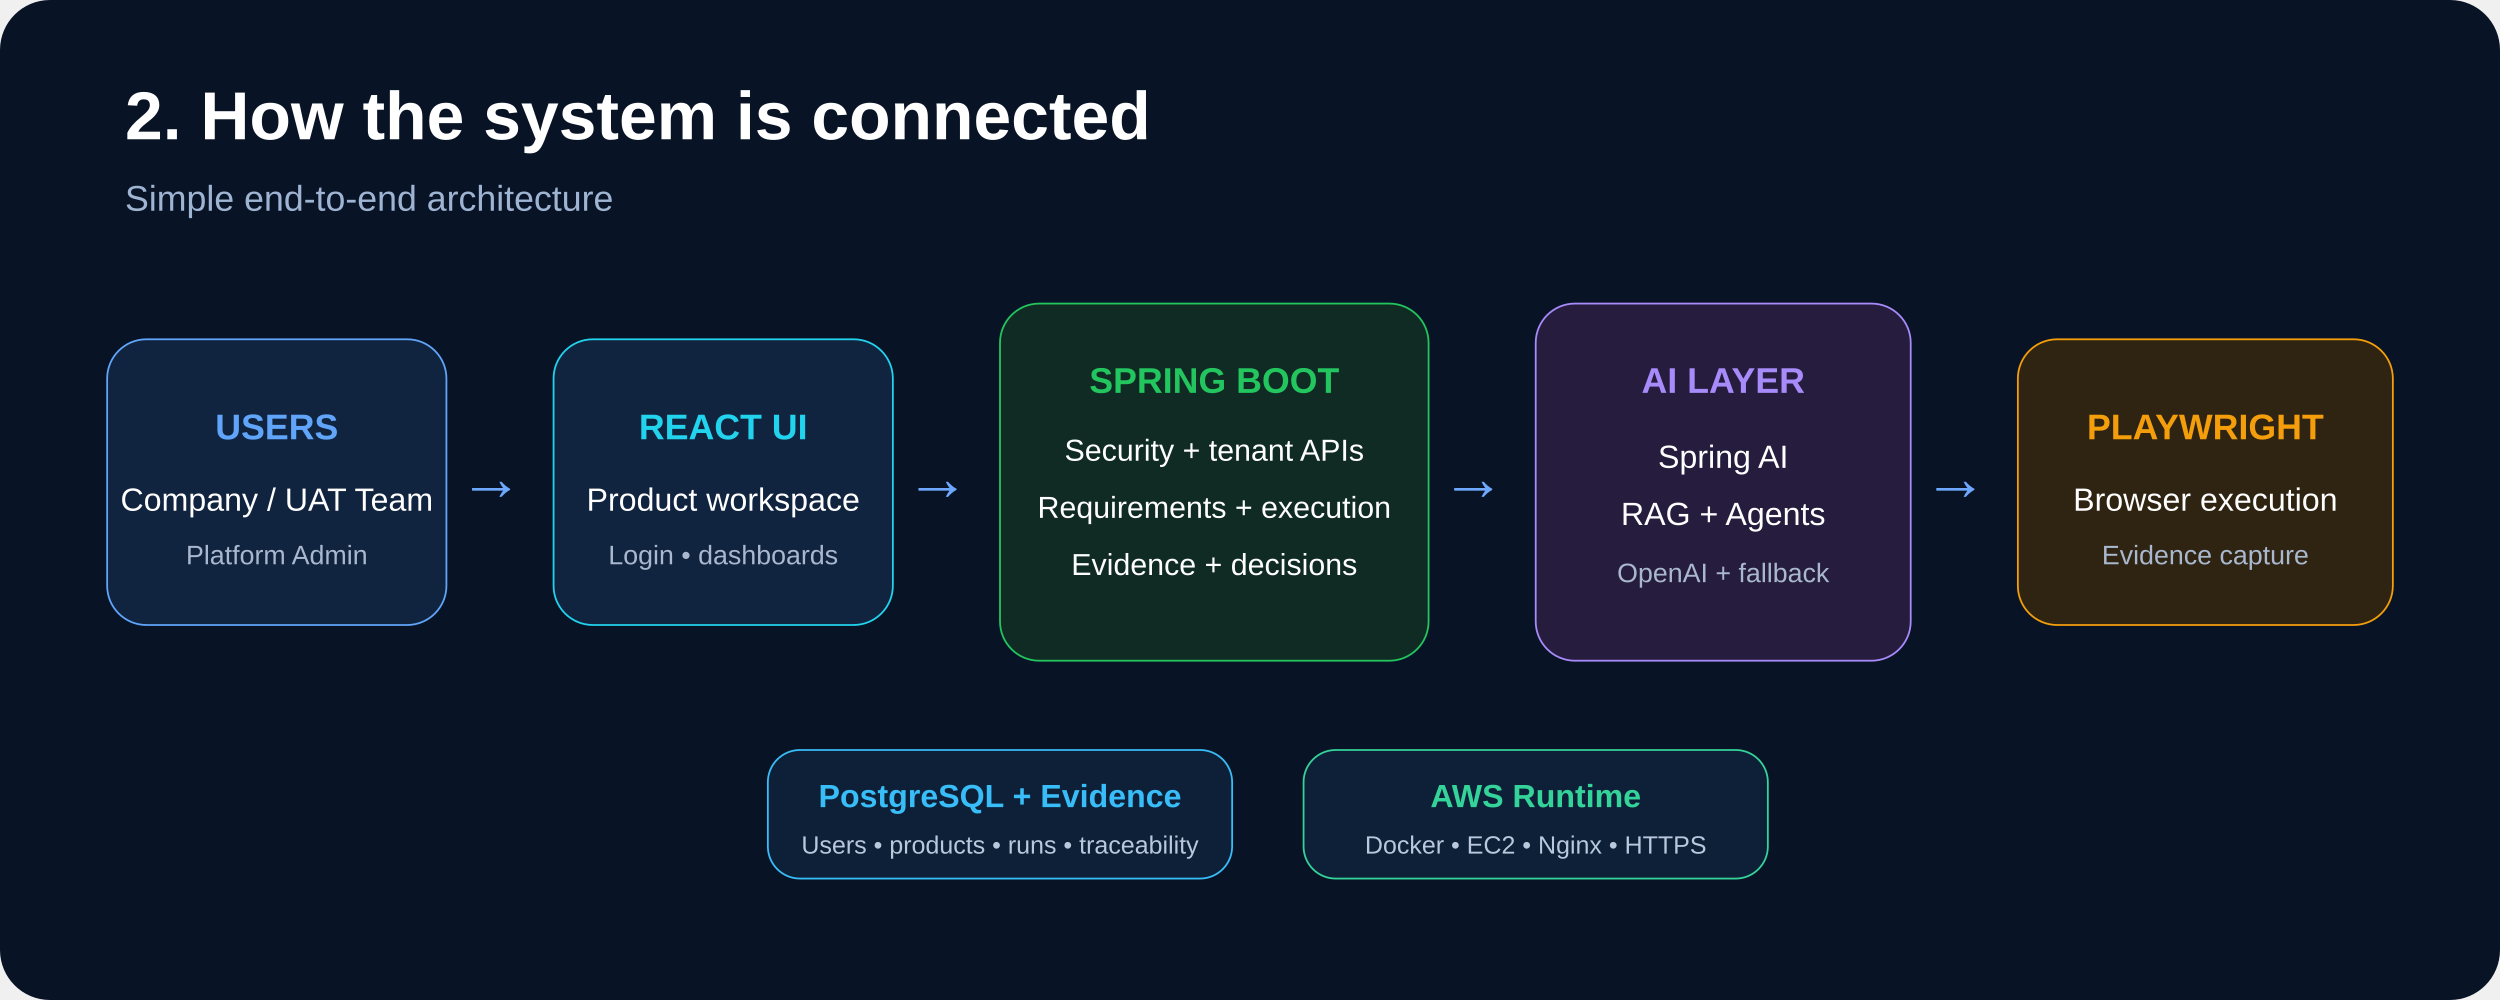
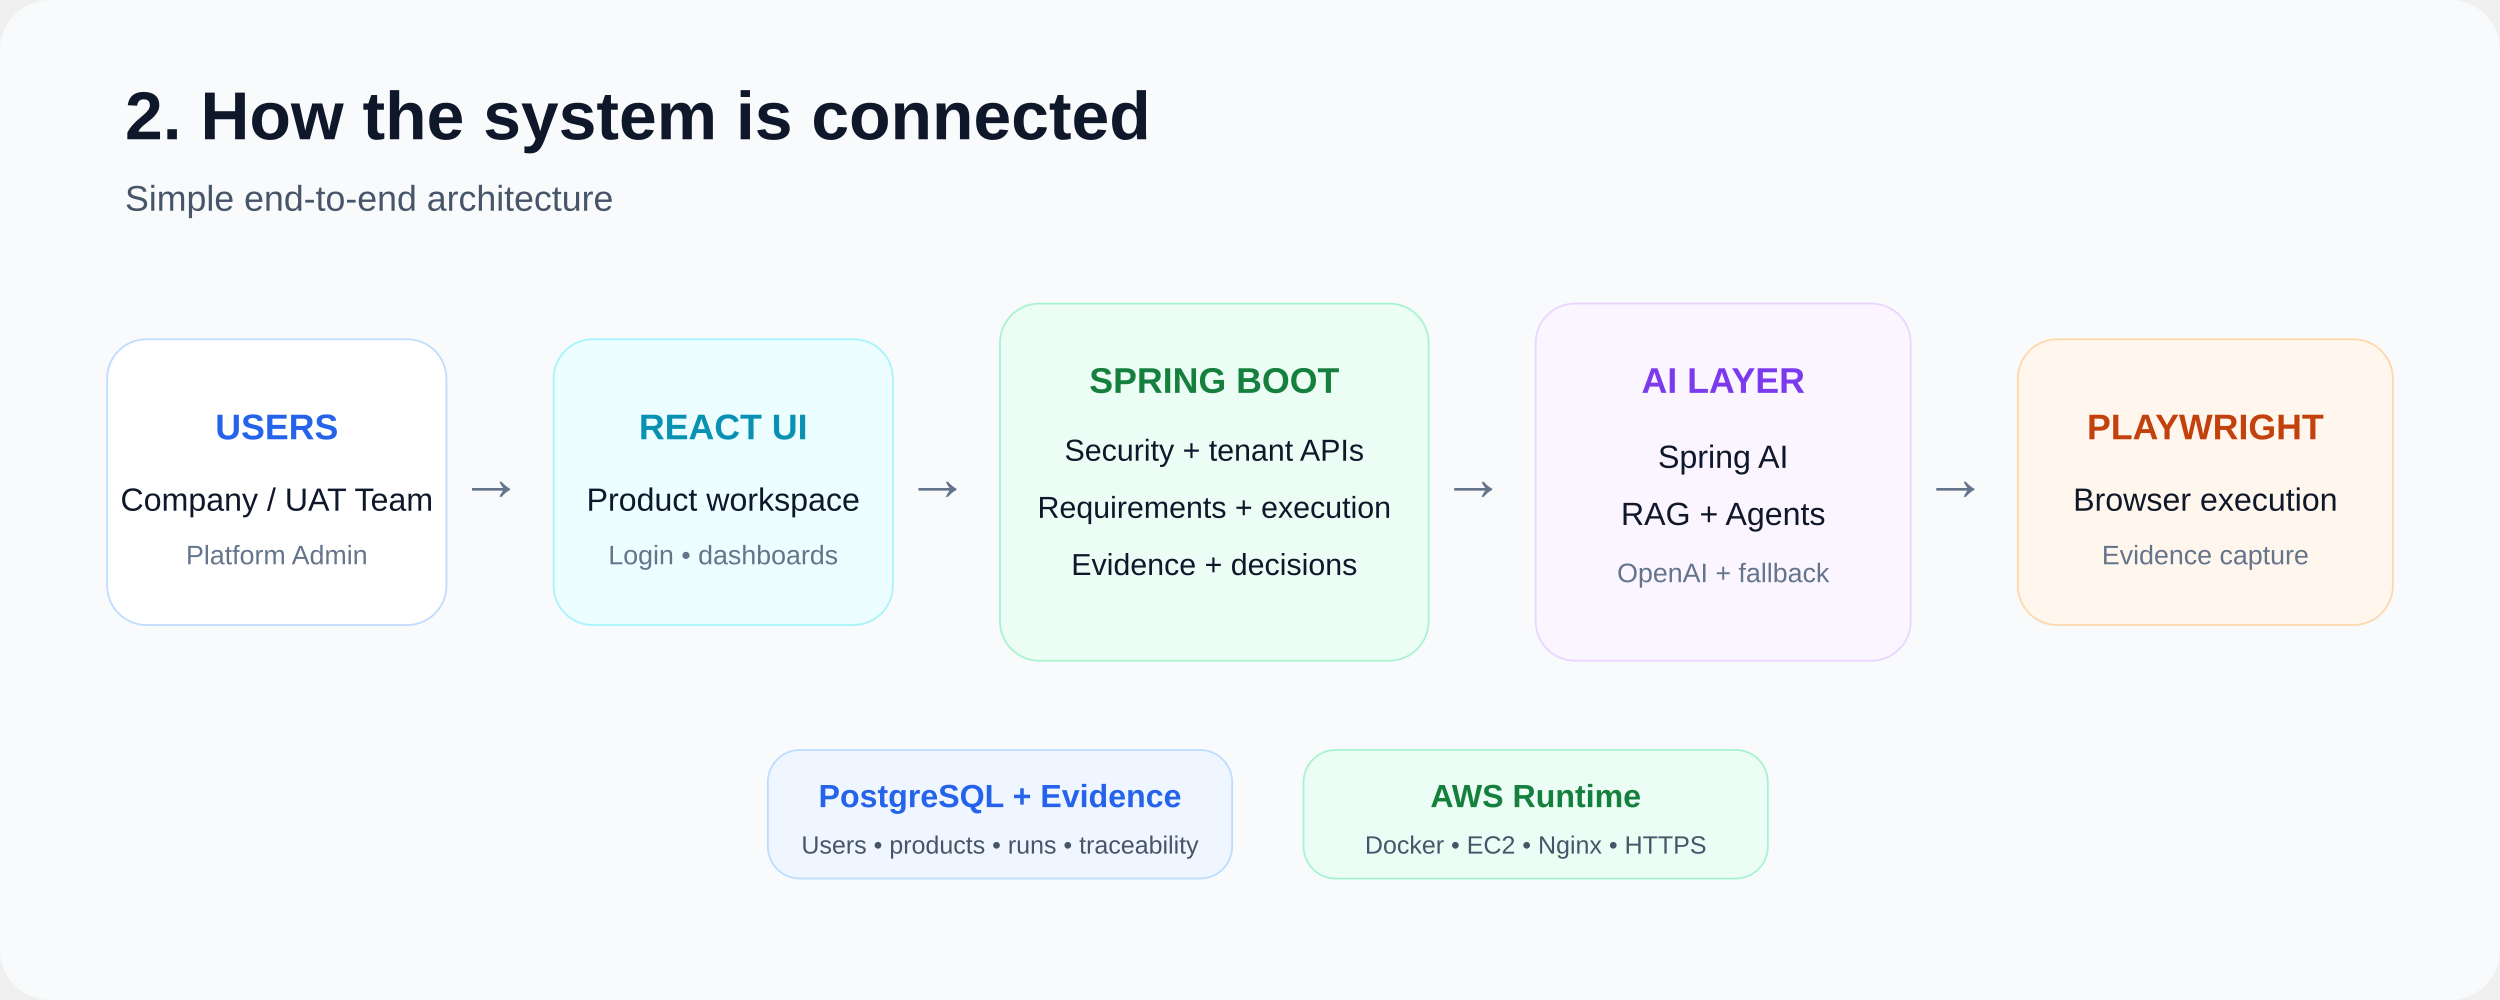
<svg xmlns="http://www.w3.org/2000/svg" width="1400" height="560" viewBox="0 0 1400 560">
-   <rect width="1400" height="560" rx="28" fill="#081426" />
-   <text x="70" y="78" fill="#ffffff" font-family="Arial,sans-serif" font-size="38" font-weight="700">2. How the system is connected</text>
-   <text x="70" y="118" fill="#9fb4d3" font-family="Arial,sans-serif" font-size="20">Simple end-to-end architecture</text>
+   <rect width="1400" height="560" rx="28" fill="#f8fafc" />
+   <text x="70" y="78" fill="#0f172a" font-family="Arial,sans-serif" font-size="38" font-weight="700">2. How the system is connected</text>
+   <text x="70" y="118" fill="#475569" font-family="Arial,sans-serif" font-size="20">Simple end-to-end architecture</text>
  <g font-family="Arial,sans-serif" text-anchor="middle">
    <g transform="translate(60 190)">
-       <rect width="190" height="160" rx="22" fill="#10233f" stroke="#60a5fa" />
-       <text x="95" y="56" fill="#60a5fa" font-size="20" font-weight="700">USERS</text>
-       <text x="95" y="96" fill="#fff" font-size="18">Company / UAT Team</text>
-       <text x="95" y="126" fill="#a9b8ce" font-size="15">Platform Admin</text>
+       <rect width="190" height="160" rx="22" fill="#ffffff" stroke="#bfdbfe" />
+       <text x="95" y="56" fill="#2563eb" font-size="20" font-weight="700">USERS</text>
+       <text x="95" y="96" fill="#0f172a" font-size="18">Company / UAT Team</text>
+       <text x="95" y="126" fill="#64748b" font-size="15">Platform Admin</text>
    </g>
-     <text x="275" y="280" fill="#6ea8fe" font-size="36">→</text>
+     <text x="275" y="280" fill="#64748b" font-size="36">→</text>
    <g transform="translate(310 190)">
-       <rect width="190" height="160" rx="22" fill="#10233f" stroke="#22d3ee" />
-       <text x="95" y="56" fill="#22d3ee" font-size="20" font-weight="700">REACT UI</text>
-       <text x="95" y="96" fill="#fff" font-size="18">Product workspace</text>
-       <text x="95" y="126" fill="#a9b8ce" font-size="15">Login • dashboards</text>
+       <rect width="190" height="160" rx="22" fill="#ecfeff" stroke="#a5f3fc" />
+       <text x="95" y="56" fill="#0891b2" font-size="20" font-weight="700">REACT UI</text>
+       <text x="95" y="96" fill="#0f172a" font-size="18">Product workspace</text>
+       <text x="95" y="126" fill="#64748b" font-size="15">Login • dashboards</text>
    </g>
-     <text x="525" y="280" fill="#6ea8fe" font-size="36">→</text>
+     <text x="525" y="280" fill="#64748b" font-size="36">→</text>
    <g transform="translate(560 170)">
-       <rect width="240" height="200" rx="22" fill="#102b23" stroke="#22c55e" />
-       <text x="120" y="50" fill="#22c55e" font-size="20" font-weight="700">SPRING BOOT</text>
-       <text x="120" y="88" fill="#fff" font-size="17">Security + tenant APIs</text>
-       <text x="120" y="120" fill="#fff" font-size="17">Requirements + execution</text>
-       <text x="120" y="152" fill="#fff" font-size="17">Evidence + decisions</text>
+       <rect width="240" height="200" rx="22" fill="#ecfdf5" stroke="#a7f3d0" />
+       <text x="120" y="50" fill="#15803d" font-size="20" font-weight="700">SPRING BOOT</text>
+       <text x="120" y="88" fill="#0f172a" font-size="17">Security + tenant APIs</text>
+       <text x="120" y="120" fill="#0f172a" font-size="17">Requirements + execution</text>
+       <text x="120" y="152" fill="#0f172a" font-size="17">Evidence + decisions</text>
    </g>
-     <text x="825" y="280" fill="#6ea8fe" font-size="36">→</text>
+     <text x="825" y="280" fill="#64748b" font-size="36">→</text>
    <g transform="translate(860 170)">
-       <rect width="210" height="200" rx="22" fill="#261c3d" stroke="#a78bfa" />
-       <text x="105" y="50" fill="#a78bfa" font-size="20" font-weight="700">AI LAYER</text>
-       <text x="105" y="92" fill="#fff" font-size="18">Spring AI</text>
-       <text x="105" y="124" fill="#fff" font-size="18">RAG + Agents</text>
-       <text x="105" y="156" fill="#a9b8ce" font-size="15">OpenAI + fallback</text>
+       <rect width="210" height="200" rx="22" fill="#faf5ff" stroke="#e9d5ff" />
+       <text x="105" y="50" fill="#7c3aed" font-size="20" font-weight="700">AI LAYER</text>
+       <text x="105" y="92" fill="#0f172a" font-size="18">Spring AI</text>
+       <text x="105" y="124" fill="#0f172a" font-size="18">RAG + Agents</text>
+       <text x="105" y="156" fill="#64748b" font-size="15">OpenAI + fallback</text>
    </g>
-     <text x="1095" y="280" fill="#6ea8fe" font-size="36">→</text>
+     <text x="1095" y="280" fill="#64748b" font-size="36">→</text>
    <g transform="translate(1130 190)">
-       <rect width="210" height="160" rx="22" fill="#2f2411" stroke="#f59e0b" />
-       <text x="105" y="56" fill="#f59e0b" font-size="20" font-weight="700">PLAYWRIGHT</text>
-       <text x="105" y="96" fill="#fff" font-size="18">Browser execution</text>
-       <text x="105" y="126" fill="#a9b8ce" font-size="15">Evidence capture</text>
+       <rect width="210" height="160" rx="22" fill="#fff7ed" stroke="#fed7aa" />
+       <text x="105" y="56" fill="#c2410c" font-size="20" font-weight="700">PLAYWRIGHT</text>
+       <text x="105" y="96" fill="#0f172a" font-size="18">Browser execution</text>
+       <text x="105" y="126" fill="#64748b" font-size="15">Evidence capture</text>
    </g>
  </g>
  <g font-family="Arial,sans-serif" text-anchor="middle">
-     <rect x="430" y="420" width="260" height="72" rx="18" fill="#0d2038" stroke="#38bdf8" />
-     <text x="560" y="452" fill="#38bdf8" font-size="18" font-weight="700">PostgreSQL + Evidence</text>
-     <text x="560" y="478" fill="#b9c8dc" font-size="14">Users • products • runs • traceability</text>
-     <rect x="730" y="420" width="260" height="72" rx="18" fill="#0d2038" stroke="#34d399" />
-     <text x="860" y="452" fill="#34d399" font-size="18" font-weight="700">AWS Runtime</text>
-     <text x="860" y="478" fill="#b9c8dc" font-size="14">Docker • EC2 • Nginx • HTTPS</text>
+     <rect x="430" y="420" width="260" height="72" rx="18" fill="#eff6ff" stroke="#bfdbfe" />
+     <text x="560" y="452" fill="#2563eb" font-size="18" font-weight="700">PostgreSQL + Evidence</text>
+     <text x="560" y="478" fill="#475569" font-size="14">Users • products • runs • traceability</text>
+     <rect x="730" y="420" width="260" height="72" rx="18" fill="#ecfdf5" stroke="#a7f3d0" />
+     <text x="860" y="452" fill="#15803d" font-size="18" font-weight="700">AWS Runtime</text>
+     <text x="860" y="478" fill="#475569" font-size="14">Docker • EC2 • Nginx • HTTPS</text>
  </g>
</svg>
